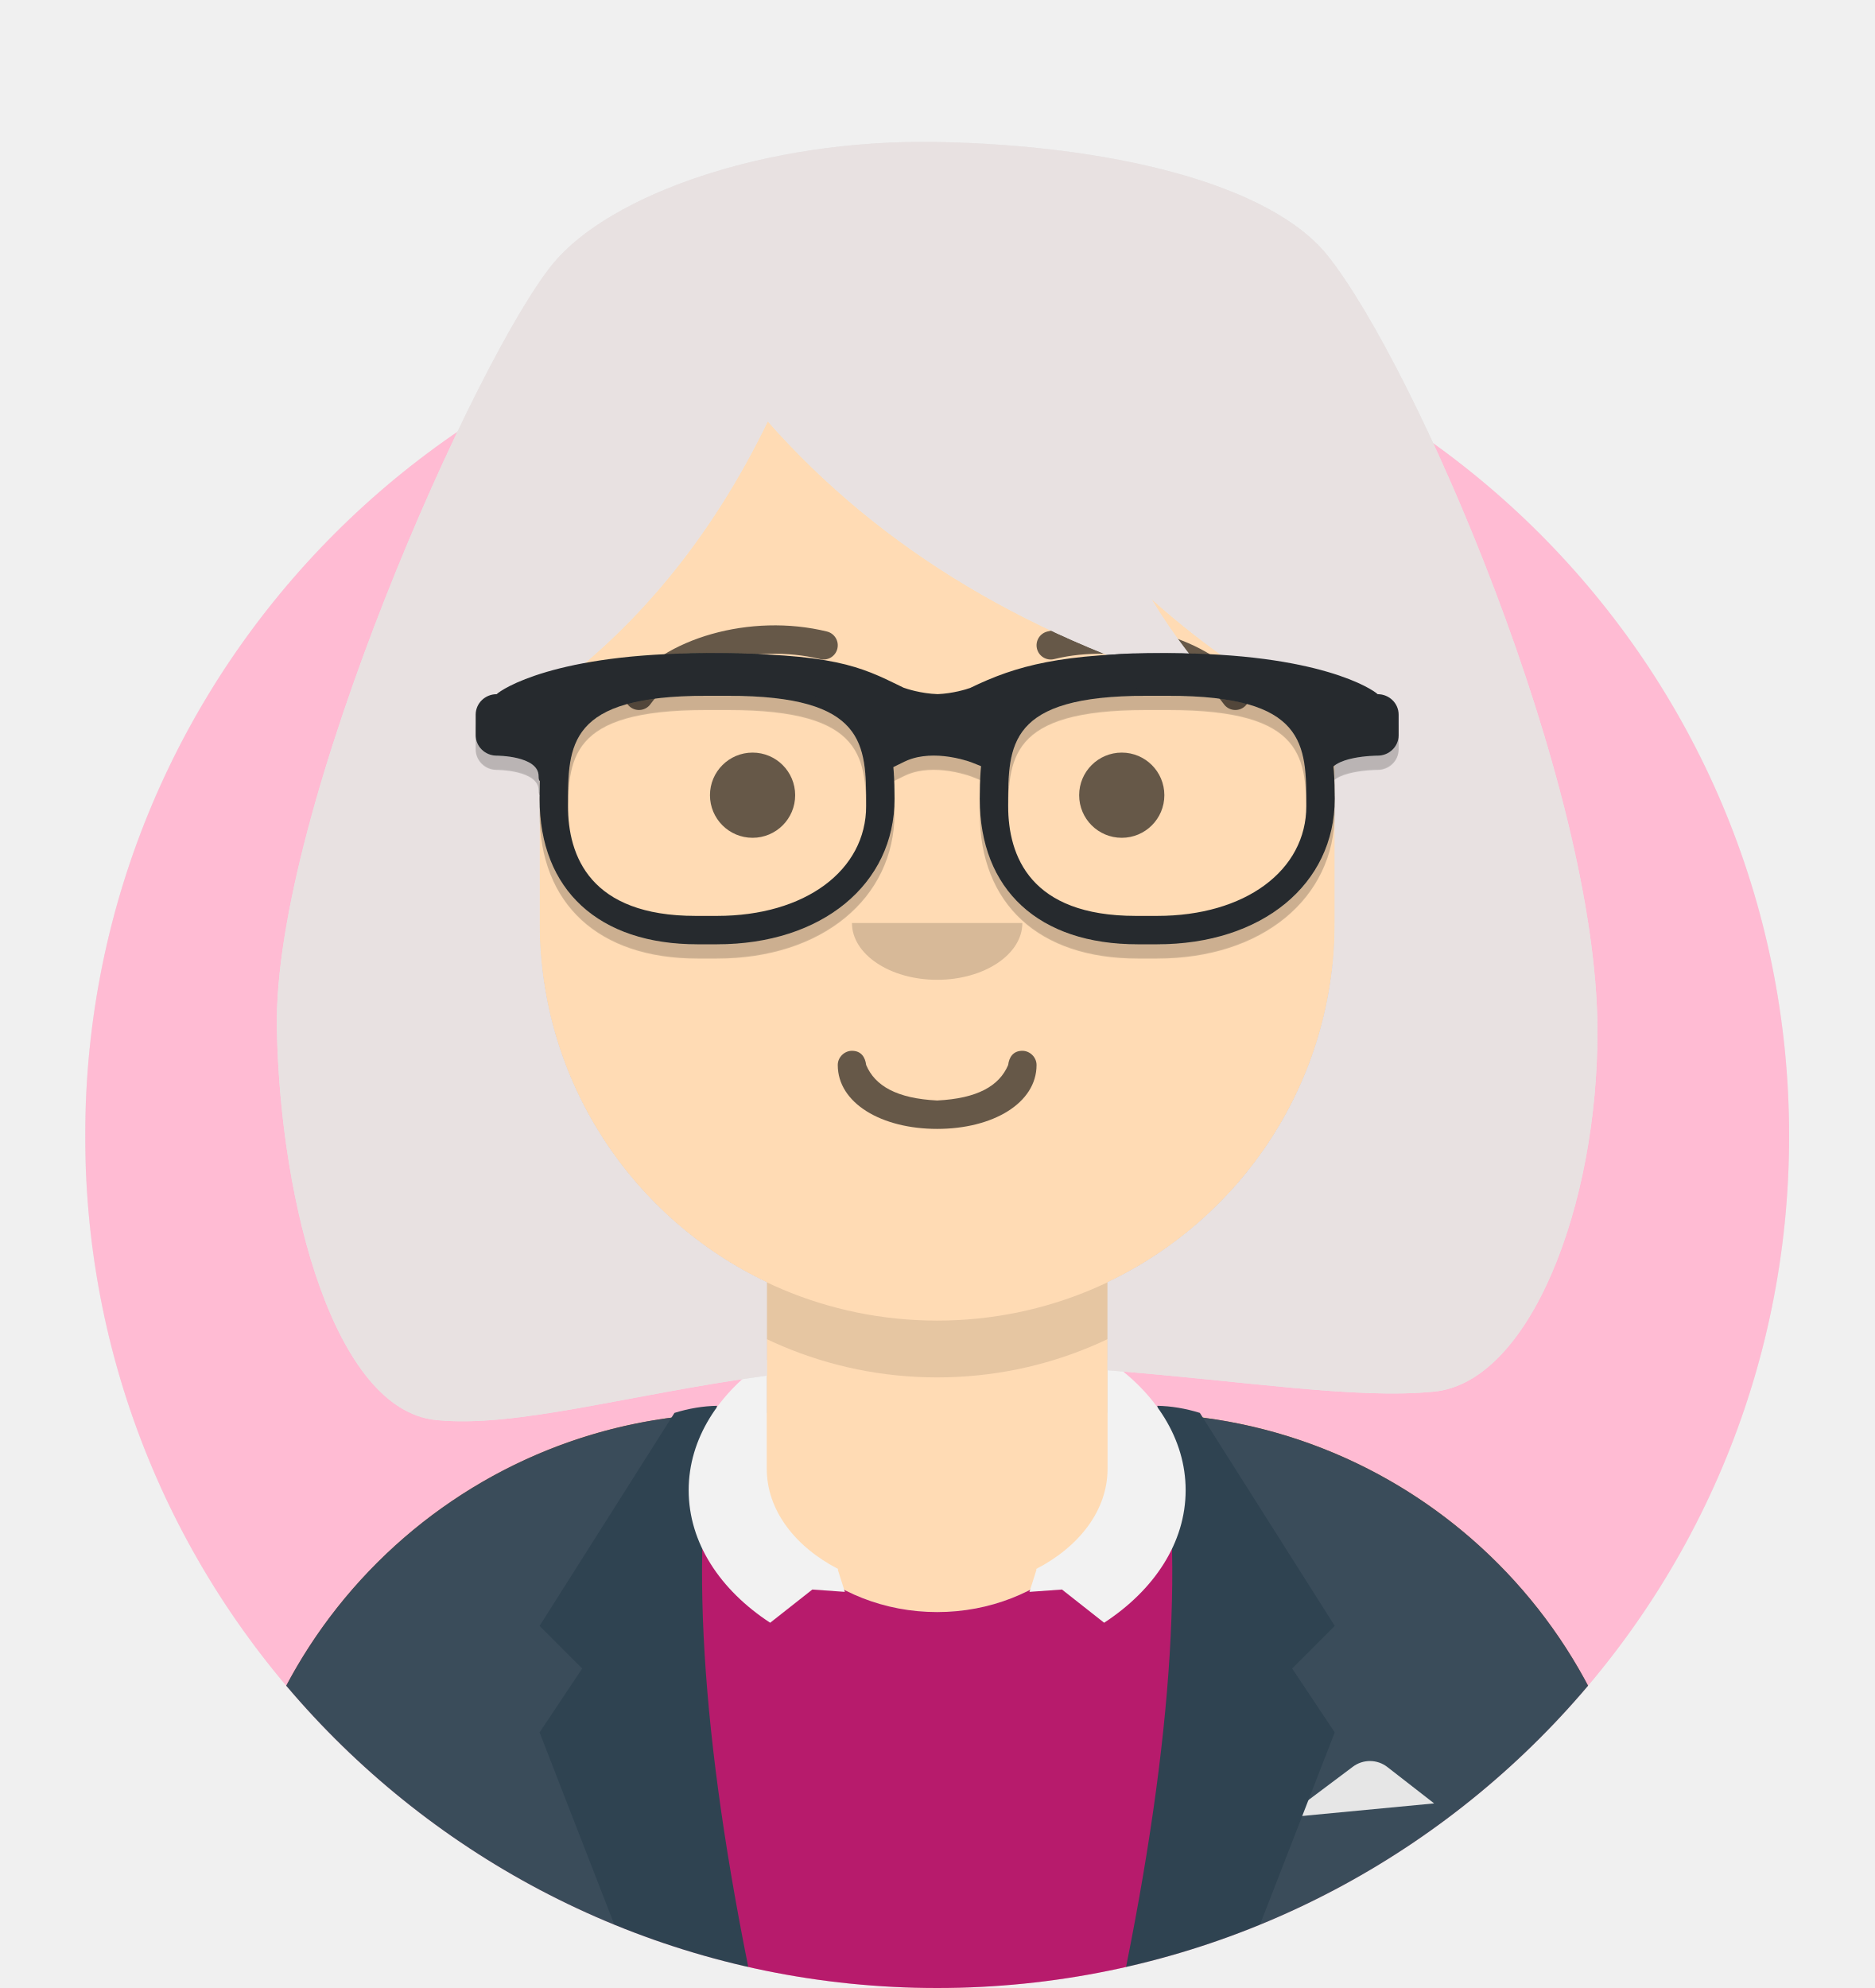
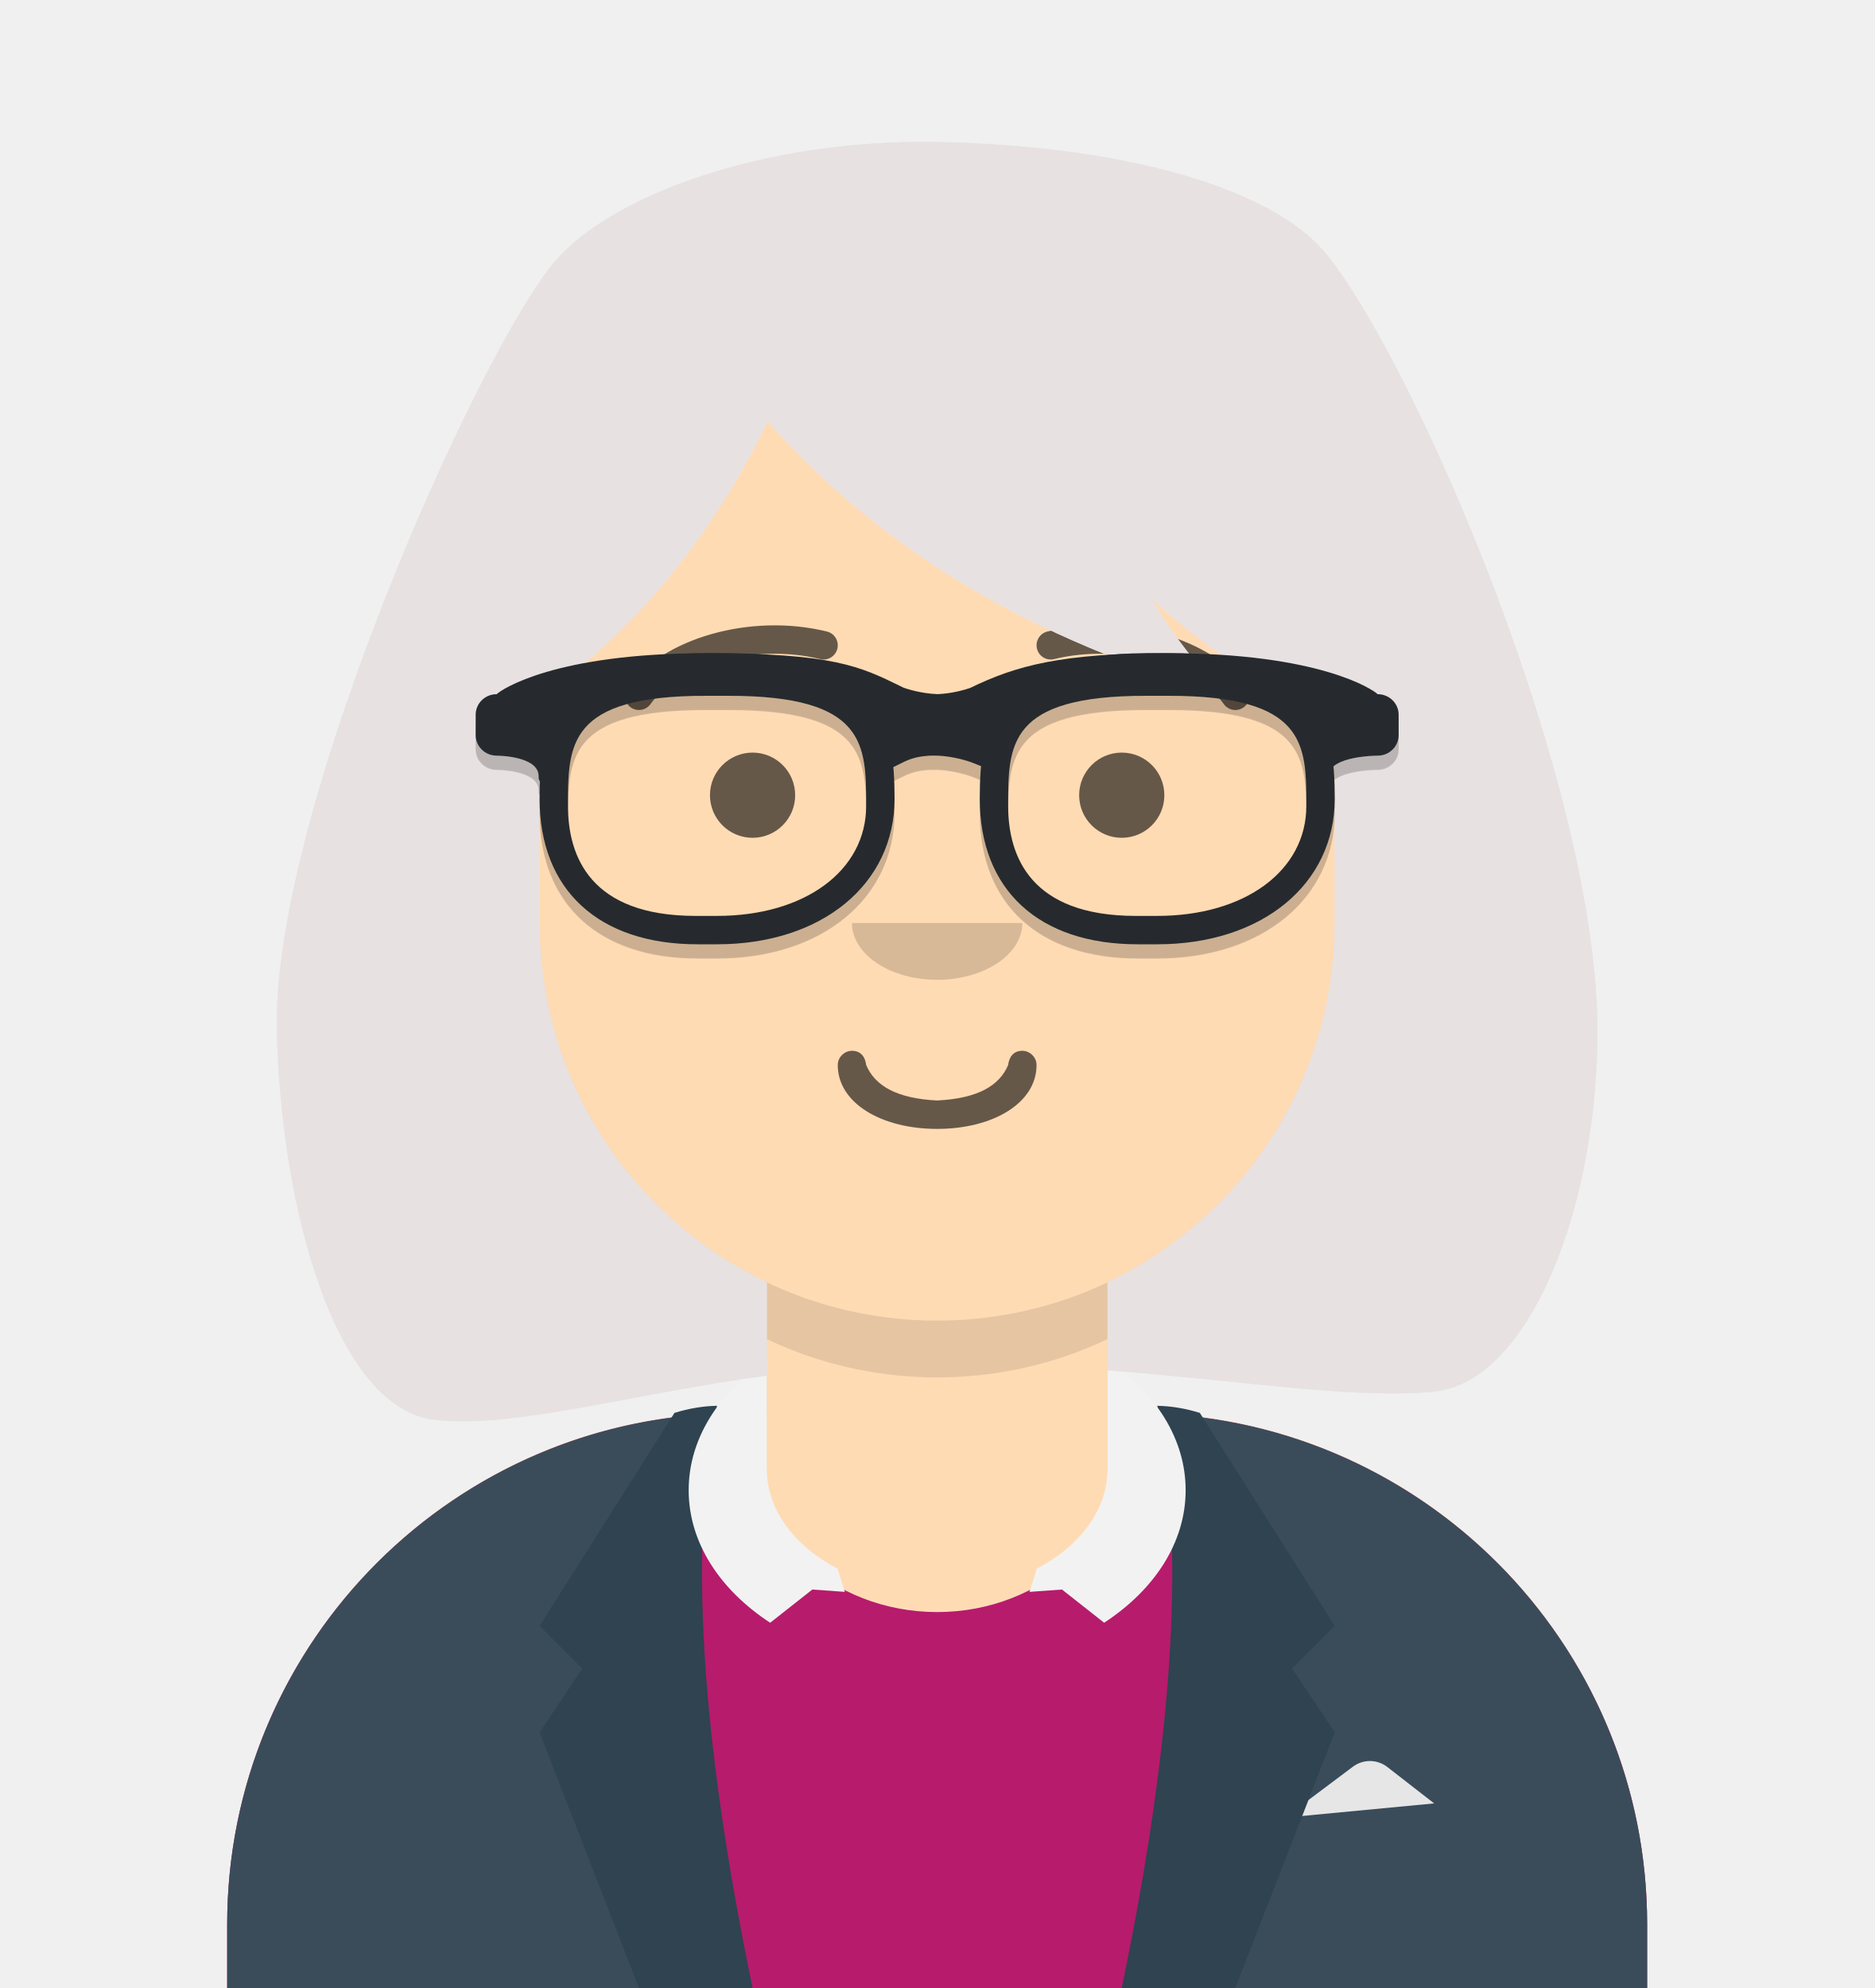
<svg xmlns="http://www.w3.org/2000/svg" xmlns:xlink="http://www.w3.org/1999/xlink" width="264px" height="280px" viewBox="0 0 264 280" version="1.1">
  <defs>
    <circle id="react-path-114" cx="120" cy="120" r="120" />
    <path d="M12,160 C12,226.274 65.726,280 132,280 C198.274,280 252,226.274 252,160 L264,160 L264,-1.42108547e-14 L-3.19744231e-14,-1.42108547e-14 L-3.19744231e-14,160 L12,160 Z" id="react-path-115" />
    <path d="M124,144.611 L124,163 L128,163 L128,163 C167.765,163 200,195.235 200,235 L200,244 L0,244 L0,235 C-4.86974701e-15,195.235 32.235,163 72,163 L72,163 L76,163 L76,144.611 C58.763,136.422 46.372,119.687 44.305,99.881 C38.48,99.058 34,94.052 34,88 L34,74 C34,68.054 38.325,63.118 44,62.166 L44,56 L44,56 C44,25.072 69.072,5.68137151e-15 100,0 L100,0 L100,0 C130.928,-5.68137151e-15 156,25.072 156,56 L156,62.166 C161.675,63.118 166,68.054 166,74 L166,88 C166,94.052 161.52,99.058 155.695,99.881 C153.628,119.687 141.237,136.422 124,144.611 Z" id="react-path-116" />
  </defs>
  <g id="Avataaar" stroke="none" stroke-width="1" fill="none" fill-rule="evenodd">
    <g transform="translate(-825, -1100)" id="Avataaar/Circle">
      <g transform="translate(825, 1100)">
-         <g id="Circle" stroke-width="1" fill-rule="evenodd" transform="translate(12, 40)">
-           <mask id="react-mask-117" fill="white">
-             <use xlink:href="#react-path-114" />
-           </mask>
-           <use id="Circle-Background" fill="#E6E6E6" xlink:href="#react-path-114" />
-           <g id="Color/Palette/Blue-01" mask="url(#react-mask-117)" fill="#FFBBD3">
-             <rect id="🖍Color" x="0" y="0" width="240" height="240" />
-           </g>
-         </g>
-         <mask id="react-mask-118" fill="white">
-           <use xlink:href="#react-path-115" />
-         </mask>
        <g id="Mask" />
        <g id="Avataaar" stroke-width="1" fill-rule="evenodd" mask="url(#react-mask-118)">
          <g id="Body" transform="translate(32, 36)">
            <mask id="react-mask-119" fill="white">
              <use xlink:href="#react-path-116" />
            </mask>
            <use fill="#D0C6AC" xlink:href="#react-path-116" />
            <g id="Skin/👶🏽-03-Brown" mask="url(#react-mask-119)" fill="#FFDBB4">
              <g transform="translate(0, 0)" id="Color">
                <rect x="0" y="0" width="264" height="280" />
              </g>
            </g>
            <path d="M156,79 L156,102 C156,132.928 130.928,158 100,158 C69.072,158 44,132.928 44,102 L44,79 L44,94 C44,124.928 69.072,150 100,150 C130.928,150 156,124.928 156,94 L156,79 Z" id="Neck-Shadow" fill-opacity="0.1" fill="#000000" mask="url(#react-mask-119)" />
          </g>
          <g id="Clothing/Blazer-+-Sweater" transform="translate(0, 170)">
            <defs>
              <path d="M105.192,29.052 L104,29.052 L104,29.052 C64.235,29.052 32,61.287 32,101.052 L32,110 L232,110 L232,101.052 C232,61.287 199.765,29.052 160,29.052 L160,29.052 L158.808,29.052 C158.935,30.035 159,31.036 159,32.052 C159,45.859 146.912,57.052 132,57.052 C117.088,57.052 105,45.859 105,32.052 C105,31.036 105.065,30.035 105.192,29.052 Z" id="react-path-120" />
            </defs>
            <mask id="react-mask-121" fill="white">
              <use xlink:href="#react-path-120" />
            </mask>
            <use id="Clothes" fill="#E6E6E6" fill-rule="evenodd" xlink:href="#react-path-120" />
            <g id="Color/Palette/Black" mask="url(#react-mask-121)" fill-rule="evenodd" fill="#B71B6C">
              <rect id="🖍Color" x="0" y="0" width="264" height="110" />
            </g>
            <g id="Blazer" stroke-width="1" fill-rule="evenodd" transform="translate(32, 28)">
              <path d="M68.785,1.122 C30.512,2.804 1.24427139e-14,34.365 0,73.052 L0,82 L69.362,82 C65.961,69.92 64,55.709 64,40.5 C64,26.173 65.74,12.731 68.785,1.122 Z M131.638,82 L200,82 L200,73.052 C200,34.707 170.025,3.363 132.229,1.174 C135.265,12.771 137,26.194 137,40.5 C137,55.709 135.039,69.92 131.638,82 Z" id="Saco" fill="#3A4C5A" />
              <path d="M149,58 L158.556,50.833 L158.556,50.833 C159.999,49.751 161.988,49.768 163.412,50.876 L170,56 L149,58 Z" id="Pocket-hanky" fill="#E6E6E6" />
              <path d="M69,1.13686838e-13 C65,19.333 66.667,46.667 74,82 L58,82 L44,46 L50,37 L44,31 L63,1 C65.028,0.369 67.028,0.036 69,1.13686838e-13 Z" id="Wing" fill="#2F4351" />
              <path d="M151,1.13686838e-13 C147,19.333 148.667,46.667 156,82 L140,82 L126,46 L132,37 L126,31 L145,1 C147.028,0.369 149.028,0.036 151,1.13686838e-13 Z" id="Wing" fill="#2F4351" transform="translate(141, 41) scale(-1, 1) translate(-141, -41) " />
            </g>
            <path d="M156,21.539 C162.772,26.136 167,32.656 167,39.888 C167,47.289 162.572,53.945 155.52,58.556 L149.579,53.876 L145,54.208 L146,51.057 L145.922,50.996 C152.022,47.853 156,42.7 156,36.877 L156,21.539 Z M108,21.539 C101.228,26.136 97,32.656 97,39.888 C97,47.289 101.428,53.945 108.48,58.556 L114.421,53.876 L119,54.208 L118,51.057 L118.078,50.996 C111.978,47.853 108,42.7 108,36.877 L108,21.539 Z" id="Collar" fill="#F2F2F2" fill-rule="evenodd" />
          </g>
          <g id="Face" transform="translate(76, 82)" fill="#000000">
            <g id="Mouth/Twinkle" transform="translate(2, 52)" fill-opacity="0.6" fill-rule="nonzero" fill="#000000">
              <path d="M40,16 C40,21.372 46.158,25 54,25 C61.842,25 68,21.372 68,16 C68,14.895 67.05,14 66,14 C64.707,14 64.13,14.905 64,16 C62.758,18.938 59.683,20.716 54,21 C48.317,20.716 45.242,18.938 44,16 C43.87,14.905 43.293,14 42,14 C40.95,14 40,14.895 40,16 Z" id="Mouth" />
            </g>
            <g id="Nose/Default" transform="translate(28, 40)" fill-opacity="0.16">
              <path d="M16,8 C16,12.418 21.373,16 28,16 L28,16 C34.627,16 40,12.418 40,8" id="Nose" />
            </g>
            <g id="Eyes/Default-😀" transform="translate(0, 8)" fill-opacity="0.6">
              <circle id="Eye" cx="30" cy="22" r="6" />
              <circle id="Eye" cx="82" cy="22" r="6" />
            </g>
            <g id="Eyebrow/Outline/Default" fill-opacity="0.6">
              <g id="I-Browse" transform="translate(12, 6)">
                <path d="M3.63,11.159 C7.545,5.65 18.278,2.561 27.523,4.831 C28.596,5.095 29.679,4.439 29.942,3.366 C30.206,2.293 29.55,1.21 28.477,0.947 C17.74,-1.69 5.312,1.887 0.37,8.841 C-0.27,9.742 -0.059,10.99 0.841,11.63 C1.742,12.27 2.99,12.059 3.63,11.159 Z" id="Eyebrow" fill-rule="nonzero" />
                <path d="M61.63,11.159 C65.545,5.65 76.278,2.561 85.523,4.831 C86.596,5.095 87.679,4.439 87.942,3.366 C88.206,2.293 87.55,1.21 86.477,0.947 C75.74,-1.69 63.312,1.887 58.37,8.841 C57.73,9.742 57.941,10.99 58.841,11.63 C59.742,12.27 60.99,12.059 61.63,11.159 Z" id="Eyebrow" fill-rule="nonzero" transform="translate(73.00015, 6.039198) scale(-1, 1) translate(-73.00015, -6.039198) " />
              </g>
            </g>
          </g>
          <g id="Top" stroke-width="1" fill-rule="evenodd">
            <defs>
              <rect id="react-path-124" x="0" y="0" width="264" height="280" />
              <path d="M38,79.36 L38,111 C38,133.339 51.08,152.623 70,161.611 L70,174.746 C50.363,177.434 34.641,182.164 23.385,181 C9.162,179.531 1.496,150.796 1,126 C0.383,95.164 29.319,30.795 40,18 C47.923,8.509 69.695,0.551 94,1 C118.305,1.449 140.862,6.812 149,17 C161.324,32.428 186.869,91.079 187,126 C187.094,150.8 177.463,175.66 164,177 C152.921,178.103 137.476,175.511 118,173.997 L118,161.611 C136.92,152.623 150,133.339 150,111 L150,82.988 C140.479,78.131 131.863,72.248 124.154,65.341 C127.362,70.637 130.849,75.148 134.613,78.873 C107.596,71.293 86.106,58.45 70.141,40.345 C62.16,56.81 51.446,69.814 38,79.36 Z" id="react-path-125" />
            </defs>
            <mask id="react-mask-122" fill="white">
              <use xlink:href="#react-path-124" />
            </mask>
            <g id="Mask" />
            <g id="Top/Long-Hair/Bob" mask="url(#react-mask-122)">
              <g transform="translate(-1, 0)">
                <g id="Hair" stroke-width="1" fill-rule="evenodd" transform="translate(39, 19)">
                  <mask id="react-mask-123" fill="white">
                    <use xlink:href="#react-path-125" />
                  </mask>
                  <use id="Combined-Shape" fill="#E6E6E6" xlink:href="#react-path-125" />
                  <g id="Skin/👶🏽-03-Brown" mask="url(#react-mask-123)" fill="#E8E1E1">
                    <g transform="translate(0, 0) " id="Color">
                      <rect x="0" y="0" width="264" height="280" />
                    </g>
                  </g>
                </g>
                <g id="Top/_Resources/Prescription-02" fill="none" transform="translate(62, 85)" stroke-width="1">
                  <defs>
                    <filter x="-0.8%" y="-2.4%" width="101.5%" height="109.8%" filterUnits="objectBoundingBox" id="react-filter-126">
                      <feOffset dx="0" dy="2" in="SourceAlpha" result="shadowOffsetOuter1" />
                      <feColorMatrix values="0 0 0 0 0   0 0 0 0 0   0 0 0 0 0  0 0 0 0.2 0" type="matrix" in="shadowOffsetOuter1" result="shadowMatrixOuter1" />
                      <feMerge>
                        <feMergeNode in="shadowMatrixOuter1" />
                        <feMergeNode in="SourceGraphic" />
                      </feMerge>
                    </filter>
                  </defs>
                  <g id="Wayfarers" filter="url(#react-filter-126)" transform="translate(6, 7)" fill="#252C2F">
                    <path d="M34,41 L31.242,41 C17.315,41 9,33.336 9,20.5 C9,10.127 10.817,0 32.53,0 L35.47,0 C57.183,0 59,10.127 59,20.5 C59,32.569 48.721,41 34,41 Z M32.385,6 C13,6 13,12.841 13,21.502 C13,28.572 16.116,37 30.971,37 L34,37 C46.365,37 55,30.627 55,21.502 C55,12.841 55,6 35.615,6 L32.385,6 Z" id="Left" fill-rule="nonzero" />
                    <path d="M96,41 L93.242,41 C79.315,41 71,33.336 71,20.5 C71,10.127 72.817,0 94.53,0 L97.47,0 C119.183,0 121,10.127 121,20.5 C121,32.569 110.721,41 96,41 Z M94.385,6 C75,6 75,12.841 75,21.502 C75,28.572 78.119,37 92.971,37 L96,37 C108.365,37 117,30.627 117,21.502 C117,12.841 117,6 97.615,6 L94.385,6 Z" id="Right" fill-rule="nonzero" />
                    <path d="M2.955,5.772 C3.646,5.096 11.21,0 32.5,0 C50.351,0 54.13,1.853 59.85,4.652 L60.269,4.859 C60.667,4.999 62.7,5.69 65.079,5.766 C67.246,5.673 69.1,5.085 69.642,4.897 C76.17,1.722 82.561,0 97.5,0 C118.79,0 126.354,5.096 127.045,5.772 C128.679,5.772 130,7.062 130,8.657 L130,11.543 C130,13.139 128.679,14.429 127.045,14.429 C127.045,14.429 120.144,14.429 120.144,17.315 C120.144,20.2 118.182,13.139 118.182,11.543 L118.182,8.732 C114.579,7.353 108.128,4.786 97.5,4.786 C85.658,4.786 79.761,6.886 74.702,8.971 L74.759,9.108 L74.756,11.094 L72.539,16.444 L69.8,15.361 C69.556,15.264 69.028,15.09 68.296,14.91 C66.256,14.407 64.159,14.254 62.304,14.634 C61.624,14.774 60.992,14.984 60.413,15.267 L57.77,16.558 L55.127,11.396 L55.244,9.102 L55.325,8.907 C50.962,6.874 46.939,4.786 32.5,4.786 C21.872,4.786 15.422,7.352 11.818,8.731 L11.818,11.543 C11.818,13.139 8.864,20.2 8.864,17.315 C8.864,14.429 2.955,14.429 2.955,14.429 C1.324,14.429 0,13.139 0,11.543 L0,8.657 C0,7.062 1.324,5.772 2.955,5.772 Z" id="Stuff" fill-rule="nonzero" />
                  </g>
                </g>
              </g>
            </g>
          </g>
        </g>
      </g>
    </g>
  </g>
</svg>
